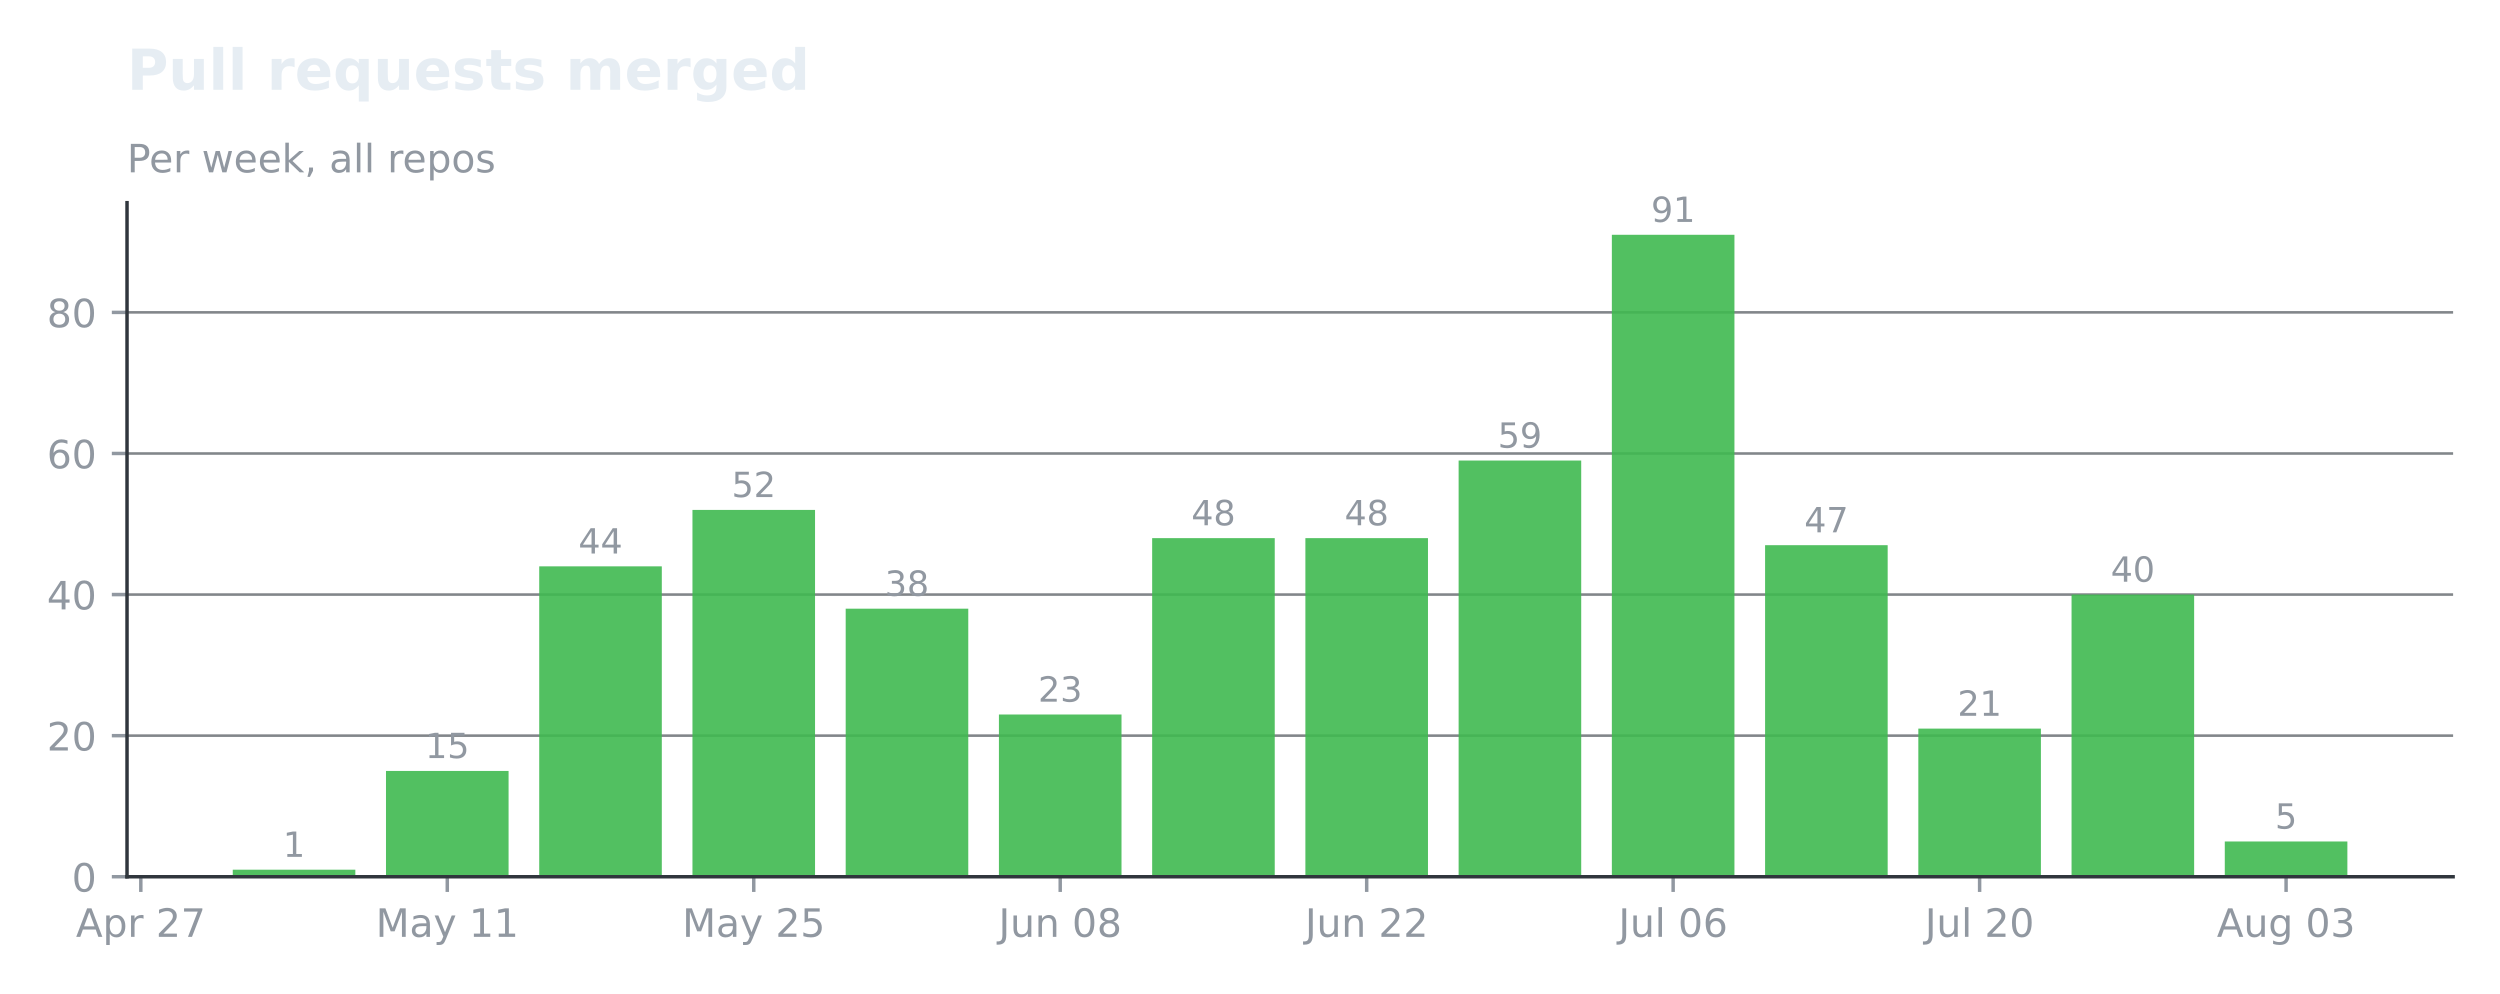
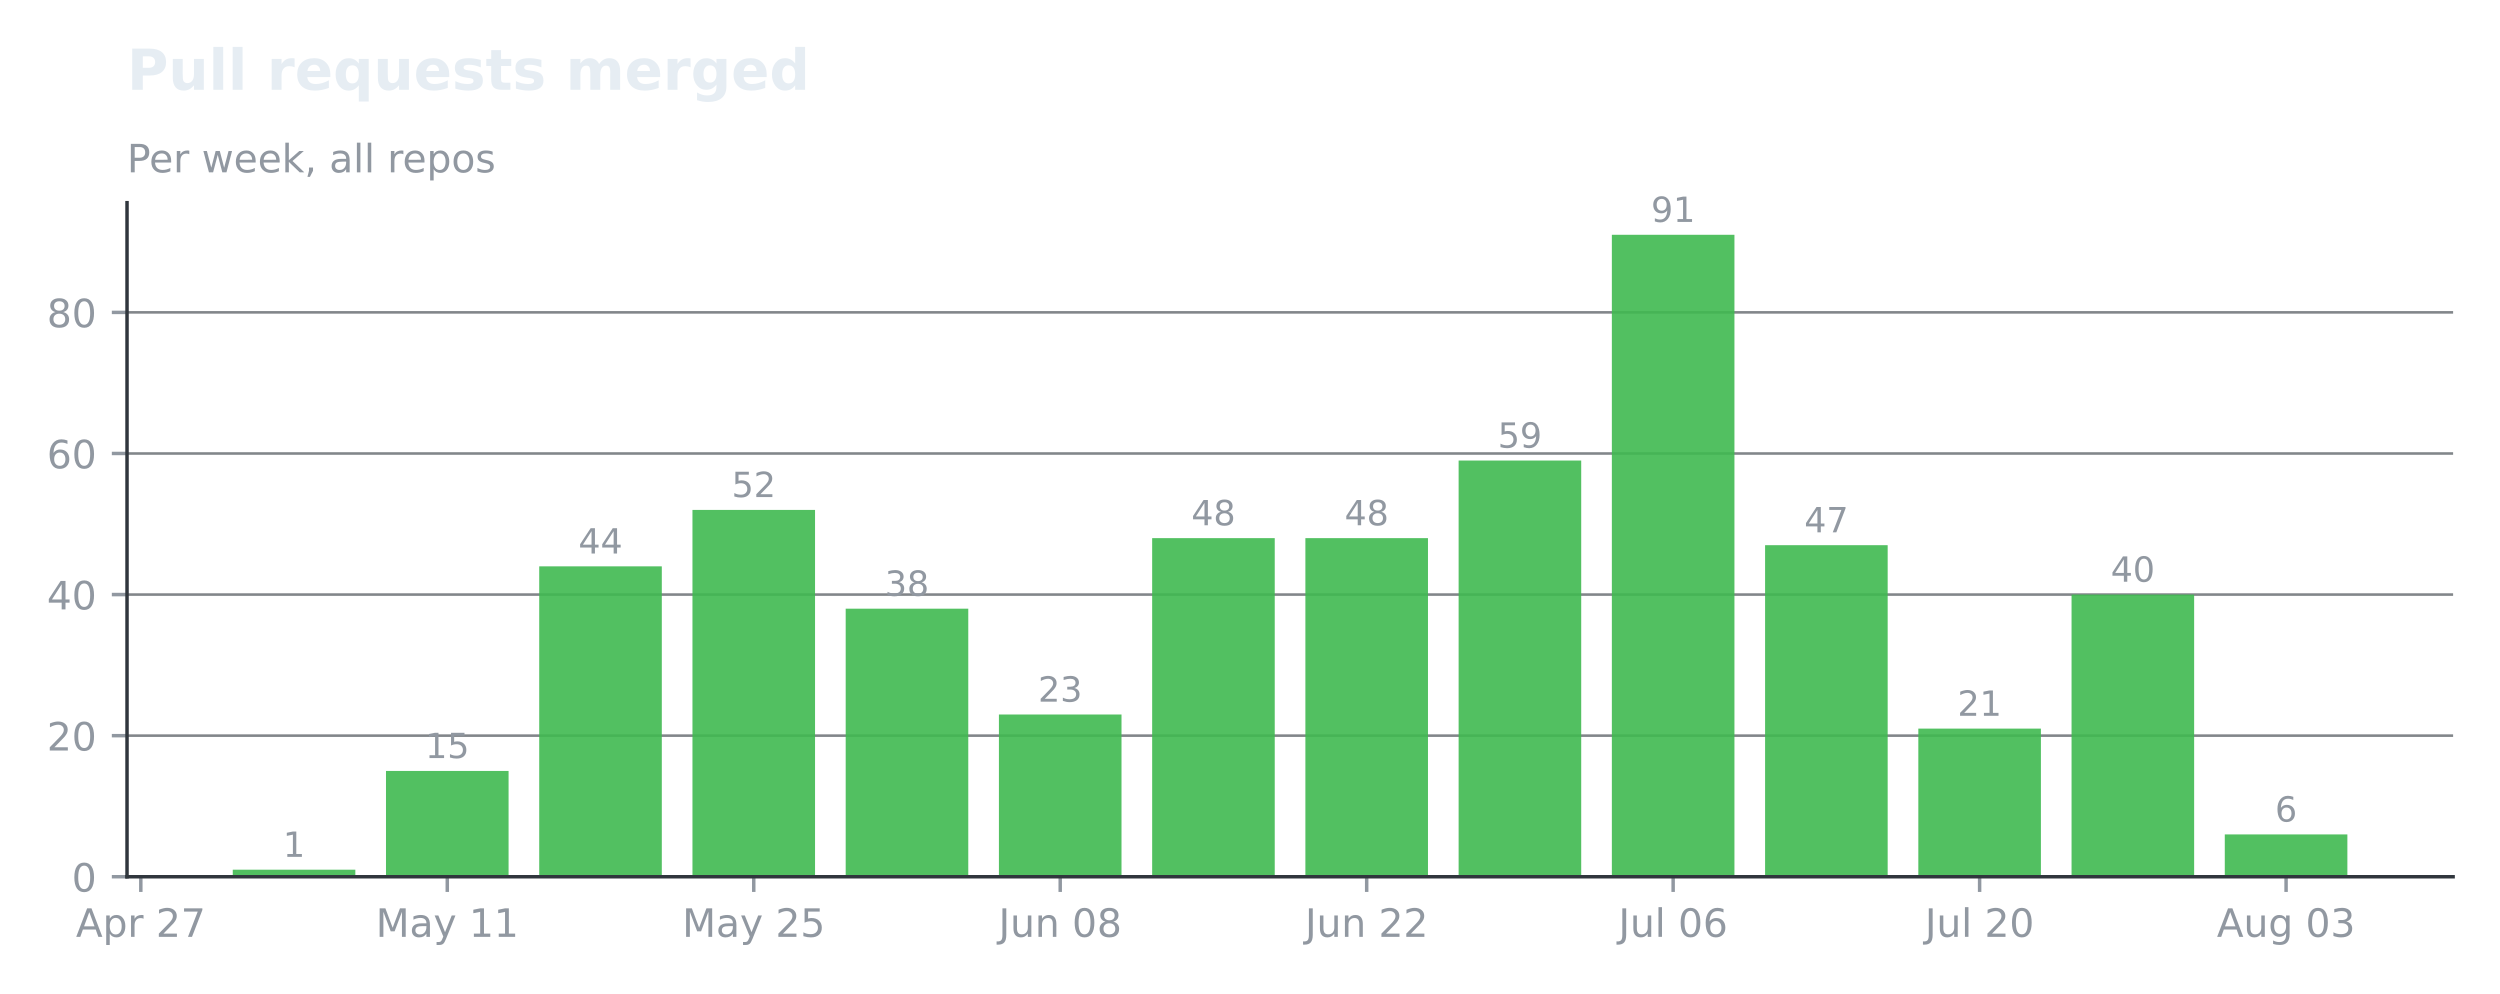
<svg xmlns="http://www.w3.org/2000/svg" xmlns:xlink="http://www.w3.org/1999/xlink" width="575.732pt" height="228.711pt" viewBox="0 0 575.732 228.711" version="1.1">
  <defs>
    <style type="text/css">*{stroke-linejoin: round; stroke-linecap: butt}</style>
  </defs>
  <g id="figure_1">
    <g id="patch_1">
      <path d="M 0 228.711  L 575.732 228.711  L 575.732 -0  L 0 -0  L 0 228.711  z " style="fill: none; opacity: 0" />
    </g>
    <g id="axes_1">
      <g id="patch_2">
        <path d="M 29.253 201.91  L 564.933 201.91  L 564.933 46.678  L 29.253 46.678  L 29.253 201.91  z " style="fill: none" />
      </g>
      <g id="matplotlib.axis_1">
        <g id="xtick_1">
          <g id="line2d_1">
            <defs>
-               <path id="mdc38dc7ea6" d="M 0 0  L 0 3.5  " style="stroke: #9198a1; stroke-width: 0.8" />
+               <path id="m3592eeba6b" d="M 0 0  L 0 3.5  " style="stroke: #9198a1; stroke-width: 0.8" />
            </defs>
            <g>
-               <use xlink:href="#mdc38dc7ea6" x="32.428" y="201.91" style="fill: #9198a1; stroke: #9198a1; stroke-width: 0.8" />
+               <use xlink:href="#m3592eeba6b" x="32.428" y="201.91" style="fill: #9198a1; stroke: #9198a1; stroke-width: 0.8" />
            </g>
          </g>
          <g id="text_1">
            <g style="fill: #9198a1" transform="translate(17.48706 215.7479) scale(0.09 -0.09)">
              <defs>
                <path id="DejaVuSans-24" d="M 2188 4044  L 1331 1722  L 3047 1722  L 2188 4044  z M 1831 4666  L 2547 4666  L 4325 0  L 3669 0  L 3244 1197  L 1141 1197  L 716 0  L 50 0  L 1831 4666  z " transform="scale(0.015625)" />
                <path id="DejaVuSans-53" d="M 1159 525  L 1159 -1331  L 581 -1331  L 581 3500  L 1159 3500  L 1159 2969  Q 1341 3281 1617 3432  Q 1894 3584 2278 3584  Q 2916 3584 3314 3078  Q 3713 2572 3713 1747  Q 3713 922 3314 415  Q 2916 -91 2278 -91  Q 1894 -91 1617 61  Q 1341 213 1159 525  z M 3116 1747  Q 3116 2381 2855 2742  Q 2594 3103 2138 3103  Q 1681 3103 1420 2742  Q 1159 2381 1159 1747  Q 1159 1113 1420 752  Q 1681 391 2138 391  Q 2594 391 2855 752  Q 3116 1113 3116 1747  z " transform="scale(0.015625)" />
                <path id="DejaVuSans-55" d="M 2631 2963  Q 2534 3019 2420 3045  Q 2306 3072 2169 3072  Q 1681 3072 1420 2755  Q 1159 2438 1159 1844  L 1159 0  L 581 0  L 581 3500  L 1159 3500  L 1159 2956  Q 1341 3275 1631 3429  Q 1922 3584 2338 3584  Q 2397 3584 2469 3576  Q 2541 3569 2628 3553  L 2631 2963  z " transform="scale(0.015625)" />
                <path id="DejaVuSans-3" transform="scale(0.015625)" />
                <path id="DejaVuSans-15" d="M 1228 531  L 3431 531  L 3431 0  L 469 0  L 469 531  Q 828 903 1448 1529  Q 2069 2156 2228 2338  Q 2531 2678 2651 2914  Q 2772 3150 2772 3378  Q 2772 3750 2511 3984  Q 2250 4219 1831 4219  Q 1534 4219 1204 4116  Q 875 4013 500 3803  L 500 4441  Q 881 4594 1212 4672  Q 1544 4750 1819 4750  Q 2544 4750 2975 4387  Q 3406 4025 3406 3419  Q 3406 3131 3298 2873  Q 3191 2616 2906 2266  Q 2828 2175 2409 1742  Q 1991 1309 1228 531  z " transform="scale(0.015625)" />
                <path id="DejaVuSans-1a" d="M 525 4666  L 3525 4666  L 3525 4397  L 1831 0  L 1172 0  L 2766 4134  L 525 4134  L 525 4666  z " transform="scale(0.015625)" />
              </defs>
              <use xlink:href="#DejaVuSans-24" />
              <use xlink:href="#DejaVuSans-53" transform="translate(68.40625 0)" />
              <use xlink:href="#DejaVuSans-55" transform="translate(131.8906 0)" />
              <use xlink:href="#DejaVuSans-3" transform="translate(173 0)" />
              <use xlink:href="#DejaVuSans-15" transform="translate(204.7812 0)" />
              <use xlink:href="#DejaVuSans-1a" transform="translate(268.4062 0)" />
            </g>
          </g>
        </g>
        <g id="xtick_2">
          <g id="line2d_2">
            <g>
-               <use xlink:href="#mdc38dc7ea6" x="103.006" y="201.91" style="fill: #9198a1; stroke: #9198a1; stroke-width: 0.8" />
+               <use xlink:href="#m3592eeba6b" x="103.006" y="201.91" style="fill: #9198a1; stroke: #9198a1; stroke-width: 0.8" />
            </g>
          </g>
          <g id="text_2">
            <g style="fill: #9198a1" transform="translate(86.54539 215.7479) scale(0.09 -0.09)">
              <defs>
                <path id="DejaVuSans-30" d="M 628 4666  L 1569 4666  L 2759 1491  L 3956 4666  L 4897 4666  L 4897 0  L 4281 0  L 4281 4097  L 3078 897  L 2444 897  L 1241 4097  L 1241 0  L 628 0  L 628 4666  z " transform="scale(0.015625)" />
                <path id="DejaVuSans-44" d="M 2194 1759  Q 1497 1759 1228 1600  Q 959 1441 959 1056  Q 959 750 1161 570  Q 1363 391 1709 391  Q 2188 391 2477 730  Q 2766 1069 2766 1631  L 2766 1759  L 2194 1759  z M 3341 1997  L 3341 0  L 2766 0  L 2766 531  Q 2569 213 2275 61  Q 1981 -91 1556 -91  Q 1019 -91 701 211  Q 384 513 384 1019  Q 384 1609 779 1909  Q 1175 2209 1959 2209  L 2766 2209  L 2766 2266  Q 2766 2663 2505 2880  Q 2244 3097 1772 3097  Q 1472 3097 1187 3025  Q 903 2953 641 2809  L 641 3341  Q 956 3463 1253 3523  Q 1550 3584 1831 3584  Q 2591 3584 2966 3190  Q 3341 2797 3341 1997  z " transform="scale(0.015625)" />
                <path id="DejaVuSans-5c" d="M 2059 -325  Q 1816 -950 1584 -1140  Q 1353 -1331 966 -1331  L 506 -1331  L 506 -850  L 844 -850  Q 1081 -850 1212 -737  Q 1344 -625 1503 -206  L 1606 56  L 191 3500  L 800 3500  L 1894 763  L 2988 3500  L 3597 3500  L 2059 -325  z " transform="scale(0.015625)" />
                <path id="DejaVuSans-14" d="M 794 531  L 1825 531  L 1825 4091  L 703 3866  L 703 4441  L 1819 4666  L 2450 4666  L 2450 531  L 3481 531  L 3481 0  L 794 0  L 794 531  z " transform="scale(0.015625)" />
              </defs>
              <use xlink:href="#DejaVuSans-30" />
              <use xlink:href="#DejaVuSans-44" transform="translate(86.28125 0)" />
              <use xlink:href="#DejaVuSans-5c" transform="translate(147.5625 0)" />
              <use xlink:href="#DejaVuSans-3" transform="translate(206.75 0)" />
              <use xlink:href="#DejaVuSans-14" transform="translate(238.5312 0)" />
              <use xlink:href="#DejaVuSans-14" transform="translate(302.1562 0)" />
            </g>
          </g>
        </g>
        <g id="xtick_3">
          <g id="line2d_3">
            <g>
-               <use xlink:href="#mdc38dc7ea6" x="173.583" y="201.91" style="fill: #9198a1; stroke: #9198a1; stroke-width: 0.8" />
+               <use xlink:href="#m3592eeba6b" x="173.583" y="201.91" style="fill: #9198a1; stroke: #9198a1; stroke-width: 0.8" />
            </g>
          </g>
          <g id="text_3">
            <g style="fill: #9198a1" transform="translate(157.1225 215.7479) scale(0.09 -0.09)">
              <defs>
                <path id="DejaVuSans-18" d="M 691 4666  L 3169 4666  L 3169 4134  L 1269 4134  L 1269 2991  Q 1406 3038 1543 3061  Q 1681 3084 1819 3084  Q 2600 3084 3056 2656  Q 3513 2228 3513 1497  Q 3513 744 3044 326  Q 2575 -91 1722 -91  Q 1428 -91 1123 -41  Q 819 9 494 109  L 494 744  Q 775 591 1075 516  Q 1375 441 1709 441  Q 2250 441 2565 725  Q 2881 1009 2881 1497  Q 2881 1984 2565 2268  Q 2250 2553 1709 2553  Q 1456 2553 1204 2497  Q 953 2441 691 2322  L 691 4666  z " transform="scale(0.015625)" />
              </defs>
              <use xlink:href="#DejaVuSans-30" />
              <use xlink:href="#DejaVuSans-44" transform="translate(86.28125 0)" />
              <use xlink:href="#DejaVuSans-5c" transform="translate(147.5625 0)" />
              <use xlink:href="#DejaVuSans-3" transform="translate(206.75 0)" />
              <use xlink:href="#DejaVuSans-15" transform="translate(238.5312 0)" />
              <use xlink:href="#DejaVuSans-18" transform="translate(302.1562 0)" />
            </g>
          </g>
        </g>
        <g id="xtick_4">
          <g id="line2d_4">
            <g>
-               <use xlink:href="#mdc38dc7ea6" x="244.16" y="201.91" style="fill: #9198a1; stroke: #9198a1; stroke-width: 0.8" />
+               <use xlink:href="#m3592eeba6b" x="244.16" y="201.91" style="fill: #9198a1; stroke: #9198a1; stroke-width: 0.8" />
            </g>
          </g>
          <g id="text_4">
            <g style="fill: #9198a1" transform="translate(229.972 215.7479) scale(0.09 -0.09)">
              <defs>
                <path id="DejaVuSans-2d" d="M 628 4666  L 1259 4666  L 1259 325  Q 1259 -519 939 -900  Q 619 -1281 -91 -1281  L -331 -1281  L -331 -750  L -134 -750  Q 284 -750 456 -515  Q 628 -281 628 325  L 628 4666  z " transform="scale(0.015625)" />
                <path id="DejaVuSans-58" d="M 544 1381  L 544 3500  L 1119 3500  L 1119 1403  Q 1119 906 1312 657  Q 1506 409 1894 409  Q 2359 409 2629 706  Q 2900 1003 2900 1516  L 2900 3500  L 3475 3500  L 3475 0  L 2900 0  L 2900 538  Q 2691 219 2414 64  Q 2138 -91 1772 -91  Q 1169 -91 856 284  Q 544 659 544 1381  z M 1991 3584  L 1991 3584  z " transform="scale(0.015625)" />
                <path id="DejaVuSans-51" d="M 3513 2113  L 3513 0  L 2938 0  L 2938 2094  Q 2938 2591 2744 2837  Q 2550 3084 2163 3084  Q 1697 3084 1428 2787  Q 1159 2491 1159 1978  L 1159 0  L 581 0  L 581 3500  L 1159 3500  L 1159 2956  Q 1366 3272 1645 3428  Q 1925 3584 2291 3584  Q 2894 3584 3203 3211  Q 3513 2838 3513 2113  z " transform="scale(0.015625)" />
                <path id="DejaVuSans-13" d="M 2034 4250  Q 1547 4250 1301 3770  Q 1056 3291 1056 2328  Q 1056 1369 1301 889  Q 1547 409 2034 409  Q 2525 409 2770 889  Q 3016 1369 3016 2328  Q 3016 3291 2770 3770  Q 2525 4250 2034 4250  z M 2034 4750  Q 2819 4750 3233 4129  Q 3647 3509 3647 2328  Q 3647 1150 3233 529  Q 2819 -91 2034 -91  Q 1250 -91 836 529  Q 422 1150 422 2328  Q 422 3509 836 4129  Q 1250 4750 2034 4750  z " transform="scale(0.015625)" />
                <path id="DejaVuSans-1b" d="M 2034 2216  Q 1584 2216 1326 1975  Q 1069 1734 1069 1313  Q 1069 891 1326 650  Q 1584 409 2034 409  Q 2484 409 2743 651  Q 3003 894 3003 1313  Q 3003 1734 2745 1975  Q 2488 2216 2034 2216  z M 1403 2484  Q 997 2584 770 2862  Q 544 3141 544 3541  Q 544 4100 942 4425  Q 1341 4750 2034 4750  Q 2731 4750 3128 4425  Q 3525 4100 3525 3541  Q 3525 3141 3298 2862  Q 3072 2584 2669 2484  Q 3125 2378 3379 2068  Q 3634 1759 3634 1313  Q 3634 634 3220 271  Q 2806 -91 2034 -91  Q 1263 -91 848 271  Q 434 634 434 1313  Q 434 1759 690 2068  Q 947 2378 1403 2484  z M 1172 3481  Q 1172 3119 1398 2916  Q 1625 2713 2034 2713  Q 2441 2713 2670 2916  Q 2900 3119 2900 3481  Q 2900 3844 2670 4047  Q 2441 4250 2034 4250  Q 1625 4250 1398 4047  Q 1172 3844 1172 3481  z " transform="scale(0.015625)" />
              </defs>
              <use xlink:href="#DejaVuSans-2d" />
              <use xlink:href="#DejaVuSans-58" transform="translate(29.5 0)" />
              <use xlink:href="#DejaVuSans-51" transform="translate(92.875 0)" />
              <use xlink:href="#DejaVuSans-3" transform="translate(156.25 0)" />
              <use xlink:href="#DejaVuSans-13" transform="translate(188.0312 0)" />
              <use xlink:href="#DejaVuSans-1b" transform="translate(251.6562 0)" />
            </g>
          </g>
        </g>
        <g id="xtick_5">
          <g id="line2d_5">
            <g>
-               <use xlink:href="#mdc38dc7ea6" x="314.737" y="201.91" style="fill: #9198a1; stroke: #9198a1; stroke-width: 0.8" />
+               <use xlink:href="#m3592eeba6b" x="314.737" y="201.91" style="fill: #9198a1; stroke: #9198a1; stroke-width: 0.8" />
            </g>
          </g>
          <g id="text_5">
            <g style="fill: #9198a1" transform="translate(300.5491 215.7479) scale(0.09 -0.09)">
              <use xlink:href="#DejaVuSans-2d" />
              <use xlink:href="#DejaVuSans-58" transform="translate(29.5 0)" />
              <use xlink:href="#DejaVuSans-51" transform="translate(92.875 0)" />
              <use xlink:href="#DejaVuSans-3" transform="translate(156.25 0)" />
              <use xlink:href="#DejaVuSans-15" transform="translate(188.0312 0)" />
              <use xlink:href="#DejaVuSans-15" transform="translate(251.6562 0)" />
            </g>
          </g>
        </g>
        <g id="xtick_6">
          <g id="line2d_6">
            <g>
-               <use xlink:href="#mdc38dc7ea6" x="385.314" y="201.91" style="fill: #9198a1; stroke: #9198a1; stroke-width: 0.8" />
+               <use xlink:href="#m3592eeba6b" x="385.314" y="201.91" style="fill: #9198a1; stroke: #9198a1; stroke-width: 0.8" />
            </g>
          </g>
          <g id="text_6">
            <g style="fill: #9198a1" transform="translate(372.7279 215.7486) scale(0.09 -0.09)">
              <defs>
                <path id="DejaVuSans-4f" d="M 603 4863  L 1178 4863  L 1178 0  L 603 0  L 603 4863  z " transform="scale(0.015625)" />
                <path id="DejaVuSans-19" d="M 2113 2584  Q 1688 2584 1439 2293  Q 1191 2003 1191 1497  Q 1191 994 1439 701  Q 1688 409 2113 409  Q 2538 409 2786 701  Q 3034 994 3034 1497  Q 3034 2003 2786 2293  Q 2538 2584 2113 2584  z M 3366 4563  L 3366 3988  Q 3128 4100 2886 4159  Q 2644 4219 2406 4219  Q 1781 4219 1451 3797  Q 1122 3375 1075 2522  Q 1259 2794 1537 2939  Q 1816 3084 2150 3084  Q 2853 3084 3261 2657  Q 3669 2231 3669 1497  Q 3669 778 3244 343  Q 2819 -91 2113 -91  Q 1303 -91 875 529  Q 447 1150 447 2328  Q 447 3434 972 4092  Q 1497 4750 2381 4750  Q 2619 4750 2861 4703  Q 3103 4656 3366 4563  z " transform="scale(0.015625)" />
              </defs>
              <use xlink:href="#DejaVuSans-2d" />
              <use xlink:href="#DejaVuSans-58" transform="translate(29.5 0)" />
              <use xlink:href="#DejaVuSans-4f" transform="translate(92.875 0)" />
              <use xlink:href="#DejaVuSans-3" transform="translate(120.6562 0)" />
              <use xlink:href="#DejaVuSans-13" transform="translate(152.4375 0)" />
              <use xlink:href="#DejaVuSans-19" transform="translate(216.0625 0)" />
            </g>
          </g>
        </g>
        <g id="xtick_7">
          <g id="line2d_7">
            <g>
-               <use xlink:href="#mdc38dc7ea6" x="455.891" y="201.91" style="fill: #9198a1; stroke: #9198a1; stroke-width: 0.8" />
+               <use xlink:href="#m3592eeba6b" x="455.891" y="201.91" style="fill: #9198a1; stroke: #9198a1; stroke-width: 0.8" />
            </g>
          </g>
          <g id="text_7">
            <g style="fill: #9198a1" transform="translate(443.305 215.7486) scale(0.09 -0.09)">
              <use xlink:href="#DejaVuSans-2d" />
              <use xlink:href="#DejaVuSans-58" transform="translate(29.5 0)" />
              <use xlink:href="#DejaVuSans-4f" transform="translate(92.875 0)" />
              <use xlink:href="#DejaVuSans-3" transform="translate(120.6562 0)" />
              <use xlink:href="#DejaVuSans-15" transform="translate(152.4375 0)" />
              <use xlink:href="#DejaVuSans-13" transform="translate(216.0625 0)" />
            </g>
          </g>
        </g>
        <g id="xtick_8">
          <g id="line2d_8">
            <g>
-               <use xlink:href="#mdc38dc7ea6" x="526.468" y="201.91" style="fill: #9198a1; stroke: #9198a1; stroke-width: 0.8" />
+               <use xlink:href="#m3592eeba6b" x="526.468" y="201.91" style="fill: #9198a1; stroke: #9198a1; stroke-width: 0.8" />
            </g>
          </g>
          <g id="text_8">
            <g style="fill: #9198a1" transform="translate(510.5246 215.7479) scale(0.09 -0.09)">
              <defs>
                <path id="DejaVuSans-4a" d="M 2906 1791  Q 2906 2416 2648 2759  Q 2391 3103 1925 3103  Q 1463 3103 1205 2759  Q 947 2416 947 1791  Q 947 1169 1205 825  Q 1463 481 1925 481  Q 2391 481 2648 825  Q 2906 1169 2906 1791  z M 3481 434  Q 3481 -459 3084 -895  Q 2688 -1331 1869 -1331  Q 1566 -1331 1297 -1286  Q 1028 -1241 775 -1147  L 775 -588  Q 1028 -725 1275 -790  Q 1522 -856 1778 -856  Q 2344 -856 2625 -561  Q 2906 -266 2906 331  L 2906 616  Q 2728 306 2450 153  Q 2172 0 1784 0  Q 1141 0 747 490  Q 353 981 353 1791  Q 353 2603 747 3093  Q 1141 3584 1784 3584  Q 2172 3584 2450 3431  Q 2728 3278 2906 2969  L 2906 3500  L 3481 3500  L 3481 434  z " transform="scale(0.015625)" />
                <path id="DejaVuSans-16" d="M 2597 2516  Q 3050 2419 3304 2112  Q 3559 1806 3559 1356  Q 3559 666 3084 287  Q 2609 -91 1734 -91  Q 1441 -91 1130 -33  Q 819 25 488 141  L 488 750  Q 750 597 1062 519  Q 1375 441 1716 441  Q 2309 441 2620 675  Q 2931 909 2931 1356  Q 2931 1769 2642 2001  Q 2353 2234 1838 2234  L 1294 2234  L 1294 2753  L 1863 2753  Q 2328 2753 2575 2939  Q 2822 3125 2822 3475  Q 2822 3834 2567 4026  Q 2313 4219 1838 4219  Q 1578 4219 1281 4162  Q 984 4106 628 3988  L 628 4550  Q 988 4650 1302 4700  Q 1616 4750 1894 4750  Q 2613 4750 3031 4423  Q 3450 4097 3450 3541  Q 3450 3153 3228 2886  Q 3006 2619 2597 2516  z " transform="scale(0.015625)" />
              </defs>
              <use xlink:href="#DejaVuSans-24" />
              <use xlink:href="#DejaVuSans-58" transform="translate(68.40625 0)" />
              <use xlink:href="#DejaVuSans-4a" transform="translate(131.7812 0)" />
              <use xlink:href="#DejaVuSans-3" transform="translate(195.2656 0)" />
              <use xlink:href="#DejaVuSans-13" transform="translate(227.0469 0)" />
              <use xlink:href="#DejaVuSans-16" transform="translate(290.6719 0)" />
            </g>
          </g>
        </g>
      </g>
      <g id="matplotlib.axis_2">
        <g id="ytick_1">
          <g id="line2d_9">
-             <path d="M 29.253 201.91  L 564.933 201.91  " clip-path="url(#p86c63578fa)" style="fill: none; stroke: #30363d; stroke-opacity: 0.6; stroke-width: 0.6; stroke-linecap: square" />
+             <path d="M 29.253 201.91  L 564.933 201.91  " clip-path="url(#pf06be803c5)" style="fill: none; stroke: #30363d; stroke-opacity: 0.6; stroke-width: 0.6; stroke-linecap: square" />
          </g>
          <g id="line2d_10">
            <defs>
-               <path id="m5ce9bf98bf" d="M 0 0  L -3.5 0  " style="stroke: #9198a1; stroke-width: 0.8" />
+               <path id="mcb8e1e4d88" d="M 0 0  L -3.5 0  " style="stroke: #9198a1; stroke-width: 0.8" />
            </defs>
            <g>
-               <use xlink:href="#m5ce9bf98bf" x="29.253" y="201.91" style="fill: #9198a1; stroke: #9198a1; stroke-width: 0.8" />
+               <use xlink:href="#mcb8e1e4d88" x="29.253" y="201.91" style="fill: #9198a1; stroke: #9198a1; stroke-width: 0.8" />
            </g>
          </g>
          <g id="text_9">
            <g style="fill: #9198a1" transform="translate(16.52625 205.3289) scale(0.09 -0.09)">
              <use xlink:href="#DejaVuSans-13" />
            </g>
          </g>
        </g>
        <g id="ytick_2">
          <g id="line2d_11">
-             <path d="M 29.253 169.418  L 564.933 169.418  " clip-path="url(#p86c63578fa)" style="fill: none; stroke: #30363d; stroke-opacity: 0.6; stroke-width: 0.6; stroke-linecap: square" />
+             <path d="M 29.253 169.418  L 564.933 169.418  " clip-path="url(#pf06be803c5)" style="fill: none; stroke: #30363d; stroke-opacity: 0.6; stroke-width: 0.6; stroke-linecap: square" />
          </g>
          <g id="line2d_12">
            <g>
-               <use xlink:href="#m5ce9bf98bf" x="29.253" y="169.418" style="fill: #9198a1; stroke: #9198a1; stroke-width: 0.8" />
+               <use xlink:href="#mcb8e1e4d88" x="29.253" y="169.418" style="fill: #9198a1; stroke: #9198a1; stroke-width: 0.8" />
            </g>
          </g>
          <g id="text_10">
            <g style="fill: #9198a1" transform="translate(10.8 172.8366) scale(0.09 -0.09)">
              <use xlink:href="#DejaVuSans-15" />
              <use xlink:href="#DejaVuSans-13" transform="translate(63.625 0)" />
            </g>
          </g>
        </g>
        <g id="ytick_3">
          <g id="line2d_13">
-             <path d="M 29.253 136.925  L 564.933 136.925  " clip-path="url(#p86c63578fa)" style="fill: none; stroke: #30363d; stroke-opacity: 0.6; stroke-width: 0.6; stroke-linecap: square" />
+             <path d="M 29.253 136.925  L 564.933 136.925  " clip-path="url(#pf06be803c5)" style="fill: none; stroke: #30363d; stroke-opacity: 0.6; stroke-width: 0.6; stroke-linecap: square" />
          </g>
          <g id="line2d_14">
            <g>
-               <use xlink:href="#m5ce9bf98bf" x="29.253" y="136.925" style="fill: #9198a1; stroke: #9198a1; stroke-width: 0.8" />
+               <use xlink:href="#mcb8e1e4d88" x="29.253" y="136.925" style="fill: #9198a1; stroke: #9198a1; stroke-width: 0.8" />
            </g>
          </g>
          <g id="text_11">
            <g style="fill: #9198a1" transform="translate(10.8 140.3443) scale(0.09 -0.09)">
              <defs>
                <path id="DejaVuSans-17" d="M 2419 4116  L 825 1625  L 2419 1625  L 2419 4116  z M 2253 4666  L 3047 4666  L 3047 1625  L 3713 1625  L 3713 1100  L 3047 1100  L 3047 0  L 2419 0  L 2419 1100  L 313 1100  L 313 1709  L 2253 4666  z " transform="scale(0.015625)" />
              </defs>
              <use xlink:href="#DejaVuSans-17" />
              <use xlink:href="#DejaVuSans-13" transform="translate(63.625 0)" />
            </g>
          </g>
        </g>
        <g id="ytick_4">
          <g id="line2d_15">
-             <path d="M 29.253 104.433  L 564.933 104.433  " clip-path="url(#p86c63578fa)" style="fill: none; stroke: #30363d; stroke-opacity: 0.6; stroke-width: 0.6; stroke-linecap: square" />
+             <path d="M 29.253 104.433  L 564.933 104.433  " clip-path="url(#pf06be803c5)" style="fill: none; stroke: #30363d; stroke-opacity: 0.6; stroke-width: 0.6; stroke-linecap: square" />
          </g>
          <g id="line2d_16">
            <g>
-               <use xlink:href="#m5ce9bf98bf" x="29.253" y="104.433" style="fill: #9198a1; stroke: #9198a1; stroke-width: 0.8" />
+               <use xlink:href="#mcb8e1e4d88" x="29.253" y="104.433" style="fill: #9198a1; stroke: #9198a1; stroke-width: 0.8" />
            </g>
          </g>
          <g id="text_12">
            <g style="fill: #9198a1" transform="translate(10.8 107.852) scale(0.09 -0.09)">
              <use xlink:href="#DejaVuSans-19" />
              <use xlink:href="#DejaVuSans-13" transform="translate(63.625 0)" />
            </g>
          </g>
        </g>
        <g id="ytick_5">
          <g id="line2d_17">
-             <path d="M 29.253 71.941  L 564.933 71.941  " clip-path="url(#p86c63578fa)" style="fill: none; stroke: #30363d; stroke-opacity: 0.6; stroke-width: 0.6; stroke-linecap: square" />
+             <path d="M 29.253 71.941  L 564.933 71.941  " clip-path="url(#pf06be803c5)" style="fill: none; stroke: #30363d; stroke-opacity: 0.6; stroke-width: 0.6; stroke-linecap: square" />
          </g>
          <g id="line2d_18">
            <g>
-               <use xlink:href="#m5ce9bf98bf" x="29.253" y="71.941" style="fill: #9198a1; stroke: #9198a1; stroke-width: 0.8" />
+               <use xlink:href="#mcb8e1e4d88" x="29.253" y="71.941" style="fill: #9198a1; stroke: #9198a1; stroke-width: 0.8" />
            </g>
          </g>
          <g id="text_13">
            <g style="fill: #9198a1" transform="translate(10.8 75.35968) scale(0.09 -0.09)">
              <use xlink:href="#DejaVuSans-1b" />
              <use xlink:href="#DejaVuSans-13" transform="translate(63.625 0)" />
            </g>
          </g>
        </g>
      </g>
      <g id="patch_3">
-         <path d="M 53.602 201.91  L 81.832 201.91  L 81.832 200.285  L 53.602 200.285  z " clip-path="url(#p86c63578fa)" style="fill: #3fb950; opacity: 0.9" />
+         <path d="M 53.602 201.91  L 81.832 201.91  L 81.832 200.285  L 53.602 200.285  z " clip-path="url(#pf06be803c5)" style="fill: #3fb950; opacity: 0.9" />
      </g>
      <g id="patch_4">
-         <path d="M 88.89 201.91  L 117.121 201.91  L 117.121 177.541  L 88.89 177.541  z " clip-path="url(#p86c63578fa)" style="fill: #3fb950; opacity: 0.9" />
+         <path d="M 88.89 201.91  L 117.121 201.91  L 117.121 177.541  L 88.89 177.541  z " clip-path="url(#pf06be803c5)" style="fill: #3fb950; opacity: 0.9" />
      </g>
      <g id="patch_5">
-         <path d="M 124.179 201.91  L 152.409 201.91  L 152.409 130.427  L 124.179 130.427  z " clip-path="url(#p86c63578fa)" style="fill: #3fb950; opacity: 0.9" />
+         <path d="M 124.179 201.91  L 152.409 201.91  L 152.409 130.427  L 124.179 130.427  z " clip-path="url(#pf06be803c5)" style="fill: #3fb950; opacity: 0.9" />
      </g>
      <g id="patch_6">
-         <path d="M 159.467 201.91  L 187.698 201.91  L 187.698 117.43  L 159.467 117.43  z " clip-path="url(#p86c63578fa)" style="fill: #3fb950; opacity: 0.9" />
+         <path d="M 159.467 201.91  L 187.698 201.91  L 187.698 117.43  L 159.467 117.43  z " clip-path="url(#pf06be803c5)" style="fill: #3fb950; opacity: 0.9" />
      </g>
      <g id="patch_7">
-         <path d="M 194.756 201.91  L 222.987 201.91  L 222.987 140.175  L 194.756 140.175  z " clip-path="url(#p86c63578fa)" style="fill: #3fb950; opacity: 0.9" />
+         <path d="M 194.756 201.91  L 222.987 201.91  L 222.987 140.175  L 194.756 140.175  z " clip-path="url(#pf06be803c5)" style="fill: #3fb950; opacity: 0.9" />
      </g>
      <g id="patch_8">
-         <path d="M 230.044 201.91  L 258.275 201.91  L 258.275 164.544  L 230.044 164.544  z " clip-path="url(#p86c63578fa)" style="fill: #3fb950; opacity: 0.9" />
+         <path d="M 230.044 201.91  L 258.275 201.91  L 258.275 164.544  L 230.044 164.544  z " clip-path="url(#pf06be803c5)" style="fill: #3fb950; opacity: 0.9" />
      </g>
      <g id="patch_9">
-         <path d="M 265.333 201.91  L 293.564 201.91  L 293.564 123.928  L 265.333 123.928  z " clip-path="url(#p86c63578fa)" style="fill: #3fb950; opacity: 0.9" />
+         <path d="M 265.333 201.91  L 293.564 201.91  L 293.564 123.928  L 265.333 123.928  z " clip-path="url(#pf06be803c5)" style="fill: #3fb950; opacity: 0.9" />
      </g>
      <g id="patch_10">
-         <path d="M 300.621 201.91  L 328.852 201.91  L 328.852 123.928  L 300.621 123.928  z " clip-path="url(#p86c63578fa)" style="fill: #3fb950; opacity: 0.9" />
+         <path d="M 300.621 201.91  L 328.852 201.91  L 328.852 123.928  L 300.621 123.928  z " clip-path="url(#pf06be803c5)" style="fill: #3fb950; opacity: 0.9" />
      </g>
      <g id="patch_11">
-         <path d="M 335.91 201.91  L 364.141 201.91  L 364.141 106.058  L 335.91 106.058  z " clip-path="url(#p86c63578fa)" style="fill: #3fb950; opacity: 0.9" />
+         <path d="M 335.91 201.91  L 364.141 201.91  L 364.141 106.058  L 335.91 106.058  z " clip-path="url(#pf06be803c5)" style="fill: #3fb950; opacity: 0.9" />
      </g>
      <g id="patch_12">
-         <path d="M 371.198 201.91  L 399.429 201.91  L 399.429 54.07  L 371.198 54.07  z " clip-path="url(#p86c63578fa)" style="fill: #3fb950; opacity: 0.9" />
+         <path d="M 371.198 201.91  L 399.429 201.91  L 399.429 54.07  L 371.198 54.07  z " clip-path="url(#pf06be803c5)" style="fill: #3fb950; opacity: 0.9" />
      </g>
      <g id="patch_13">
-         <path d="M 406.487 201.91  L 434.718 201.91  L 434.718 125.553  L 406.487 125.553  z " clip-path="url(#p86c63578fa)" style="fill: #3fb950; opacity: 0.9" />
+         <path d="M 406.487 201.91  L 434.718 201.91  L 434.718 125.553  L 406.487 125.553  z " clip-path="url(#pf06be803c5)" style="fill: #3fb950; opacity: 0.9" />
      </g>
      <g id="patch_14">
-         <path d="M 441.776 201.91  L 470.006 201.91  L 470.006 167.793  L 441.776 167.793  z " clip-path="url(#p86c63578fa)" style="fill: #3fb950; opacity: 0.9" />
+         <path d="M 441.776 201.91  L 470.006 201.91  L 470.006 167.793  L 441.776 167.793  z " clip-path="url(#pf06be803c5)" style="fill: #3fb950; opacity: 0.9" />
      </g>
      <g id="patch_15">
-         <path d="M 477.064 201.91  L 505.295 201.91  L 505.295 136.925  L 477.064 136.925  z " clip-path="url(#p86c63578fa)" style="fill: #3fb950; opacity: 0.9" />
+         <path d="M 477.064 201.91  L 505.295 201.91  L 505.295 136.925  L 477.064 136.925  z " clip-path="url(#pf06be803c5)" style="fill: #3fb950; opacity: 0.9" />
      </g>
      <g id="patch_16">
-         <path d="M 512.353 201.91  L 540.583 201.91  L 540.583 193.787  L 512.353 193.787  z " clip-path="url(#p86c63578fa)" style="fill: #3fb950; opacity: 0.9" />
+         <path d="M 512.353 201.91  L 540.583 201.91  L 540.583 192.162  L 512.353 192.162  z " clip-path="url(#pf06be803c5)" style="fill: #3fb950; opacity: 0.9" />
      </g>
      <g id="patch_17">
        <path d="M 29.253 201.91  L 29.253 46.678  " style="fill: none; stroke: #30363d; stroke-width: 0.8; stroke-linejoin: miter; stroke-linecap: square" />
      </g>
      <g id="patch_18">
        <path d="M 29.253 201.91  L 564.933 201.91  " style="fill: none; stroke: #30363d; stroke-width: 0.8; stroke-linejoin: miter; stroke-linecap: square" />
      </g>
      <g id="text_14">
        <g style="fill: #9198a1" transform="translate(65.17201 197.3286) scale(0.08 -0.08)">
          <use xlink:href="#DejaVuSans-14" />
        </g>
      </g>
      <g id="text_15">
        <g style="fill: #9198a1" transform="translate(97.91554 174.5839) scale(0.08 -0.08)">
          <use xlink:href="#DejaVuSans-14" />
          <use xlink:href="#DejaVuSans-18" transform="translate(63.625 0)" />
        </g>
      </g>
      <g id="text_16">
        <g style="fill: #9198a1" transform="translate(133.2041 127.4701) scale(0.08 -0.08)">
          <use xlink:href="#DejaVuSans-17" />
          <use xlink:href="#DejaVuSans-17" transform="translate(63.625 0)" />
        </g>
      </g>
      <g id="text_17">
        <g style="fill: #9198a1" transform="translate(168.4926 114.4732) scale(0.08 -0.08)">
          <use xlink:href="#DejaVuSans-18" />
          <use xlink:href="#DejaVuSans-15" transform="translate(63.625 0)" />
        </g>
      </g>
      <g id="text_18">
        <g style="fill: #9198a1" transform="translate(203.7812 137.2178) scale(0.08 -0.08)">
          <use xlink:href="#DejaVuSans-16" />
          <use xlink:href="#DejaVuSans-1b" transform="translate(63.625 0)" />
        </g>
      </g>
      <g id="text_19">
        <g style="fill: #9198a1" transform="translate(239.0697 161.587) scale(0.08 -0.08)">
          <use xlink:href="#DejaVuSans-15" />
          <use xlink:href="#DejaVuSans-16" transform="translate(63.625 0)" />
        </g>
      </g>
      <g id="text_20">
        <g style="fill: #9198a1" transform="translate(274.3582 120.9716) scale(0.08 -0.08)">
          <use xlink:href="#DejaVuSans-17" />
          <use xlink:href="#DejaVuSans-1b" transform="translate(63.625 0)" />
        </g>
      </g>
      <g id="text_21">
        <g style="fill: #9198a1" transform="translate(309.6468 120.9716) scale(0.08 -0.08)">
          <use xlink:href="#DejaVuSans-17" />
          <use xlink:href="#DejaVuSans-1b" transform="translate(63.625 0)" />
        </g>
      </g>
      <g id="text_22">
        <g style="fill: #9198a1" transform="translate(344.9353 103.1009) scale(0.08 -0.08)">
          <defs>
            <path id="DejaVuSans-1c" d="M 703 97  L 703 672  Q 941 559 1184 500  Q 1428 441 1663 441  Q 2288 441 2617 861  Q 2947 1281 2994 2138  Q 2813 1869 2534 1725  Q 2256 1581 1919 1581  Q 1219 1581 811 2004  Q 403 2428 403 3163  Q 403 3881 828 4315  Q 1253 4750 1959 4750  Q 2769 4750 3195 4129  Q 3622 3509 3622 2328  Q 3622 1225 3098 567  Q 2575 -91 1691 -91  Q 1453 -91 1209 -44  Q 966 3 703 97  z M 1959 2075  Q 2384 2075 2632 2365  Q 2881 2656 2881 3163  Q 2881 3666 2632 3958  Q 2384 4250 1959 4250  Q 1534 4250 1286 3958  Q 1038 3666 1038 3163  Q 1038 2656 1286 2365  Q 1534 2075 1959 2075  z " transform="scale(0.015625)" />
          </defs>
          <use xlink:href="#DejaVuSans-18" />
          <use xlink:href="#DejaVuSans-1c" transform="translate(63.625 0)" />
        </g>
      </g>
      <g id="text_23">
        <g style="fill: #9198a1" transform="translate(380.2238 51.11317) scale(0.08 -0.08)">
          <use xlink:href="#DejaVuSans-1c" />
          <use xlink:href="#DejaVuSans-14" transform="translate(63.625 0)" />
        </g>
      </g>
      <g id="text_24">
        <g style="fill: #9198a1" transform="translate(415.5124 122.5962) scale(0.08 -0.08)">
          <use xlink:href="#DejaVuSans-17" />
          <use xlink:href="#DejaVuSans-1a" transform="translate(63.625 0)" />
        </g>
      </g>
      <g id="text_25">
        <g style="fill: #9198a1" transform="translate(450.8009 164.8362) scale(0.08 -0.08)">
          <use xlink:href="#DejaVuSans-15" />
          <use xlink:href="#DejaVuSans-14" transform="translate(63.625 0)" />
        </g>
      </g>
      <g id="text_26">
        <g style="fill: #9198a1" transform="translate(486.0895 133.9686) scale(0.08 -0.08)">
          <use xlink:href="#DejaVuSans-17" />
          <use xlink:href="#DejaVuSans-13" transform="translate(63.625 0)" />
        </g>
      </g>
      <g id="text_27">
-         <g style="fill: #9198a1" transform="translate(523.923 190.8301) scale(0.08 -0.08)">
-           <use xlink:href="#DejaVuSans-18" />
+         <g style="fill: #9198a1" transform="translate(523.923 189.2055) scale(0.08 -0.08)">
+           <use xlink:href="#DejaVuSans-19" />
        </g>
      </g>
      <g id="text_28">
        <g style="fill: #9198a1" transform="translate(29.2525 39.69253) scale(0.09 -0.09)">
          <defs>
            <path id="DejaVuSans-33" d="M 1259 4147  L 1259 2394  L 2053 2394  Q 2494 2394 2734 2622  Q 2975 2850 2975 3272  Q 2975 3691 2734 3919  Q 2494 4147 2053 4147  L 1259 4147  z M 628 4666  L 2053 4666  Q 2838 4666 3239 4311  Q 3641 3956 3641 3272  Q 3641 2581 3239 2228  Q 2838 1875 2053 1875  L 1259 1875  L 1259 0  L 628 0  L 628 4666  z " transform="scale(0.015625)" />
            <path id="DejaVuSans-48" d="M 3597 1894  L 3597 1613  L 953 1613  Q 991 1019 1311 708  Q 1631 397 2203 397  Q 2534 397 2845 478  Q 3156 559 3463 722  L 3463 178  Q 3153 47 2828 -22  Q 2503 -91 2169 -91  Q 1331 -91 842 396  Q 353 884 353 1716  Q 353 2575 817 3079  Q 1281 3584 2069 3584  Q 2775 3584 3186 3129  Q 3597 2675 3597 1894  z M 3022 2063  Q 3016 2534 2758 2815  Q 2500 3097 2075 3097  Q 1594 3097 1305 2825  Q 1016 2553 972 2059  L 3022 2063  z " transform="scale(0.015625)" />
            <path id="DejaVuSans-5a" d="M 269 3500  L 844 3500  L 1563 769  L 2278 3500  L 2956 3500  L 3675 769  L 4391 3500  L 4966 3500  L 4050 0  L 3372 0  L 2619 2869  L 1863 0  L 1184 0  L 269 3500  z " transform="scale(0.015625)" />
            <path id="DejaVuSans-4e" d="M 581 4863  L 1159 4863  L 1159 1991  L 2875 3500  L 3609 3500  L 1753 1863  L 3688 0  L 2938 0  L 1159 1709  L 1159 0  L 581 0  L 581 4863  z " transform="scale(0.015625)" />
            <path id="DejaVuSans-f" d="M 750 794  L 1409 794  L 1409 256  L 897 -744  L 494 -744  L 750 256  L 750 794  z " transform="scale(0.015625)" />
            <path id="DejaVuSans-52" d="M 1959 3097  Q 1497 3097 1228 2736  Q 959 2375 959 1747  Q 959 1119 1226 758  Q 1494 397 1959 397  Q 2419 397 2687 759  Q 2956 1122 2956 1747  Q 2956 2369 2687 2733  Q 2419 3097 1959 3097  z M 1959 3584  Q 2709 3584 3137 3096  Q 3566 2609 3566 1747  Q 3566 888 3137 398  Q 2709 -91 1959 -91  Q 1206 -91 779 398  Q 353 888 353 1747  Q 353 2609 779 3096  Q 1206 3584 1959 3584  z " transform="scale(0.015625)" />
            <path id="DejaVuSans-56" d="M 2834 3397  L 2834 2853  Q 2591 2978 2328 3040  Q 2066 3103 1784 3103  Q 1356 3103 1142 2972  Q 928 2841 928 2578  Q 928 2378 1081 2264  Q 1234 2150 1697 2047  L 1894 2003  Q 2506 1872 2764 1633  Q 3022 1394 3022 966  Q 3022 478 2636 193  Q 2250 -91 1575 -91  Q 1294 -91 989 -36  Q 684 19 347 128  L 347 722  Q 666 556 975 473  Q 1284 391 1588 391  Q 1994 391 2212 530  Q 2431 669 2431 922  Q 2431 1156 2273 1281  Q 2116 1406 1581 1522  L 1381 1569  Q 847 1681 609 1914  Q 372 2147 372 2553  Q 372 3047 722 3315  Q 1072 3584 1716 3584  Q 2034 3584 2315 3537  Q 2597 3491 2834 3397  z " transform="scale(0.015625)" />
          </defs>
          <use xlink:href="#DejaVuSans-33" />
          <use xlink:href="#DejaVuSans-48" transform="translate(56.73438 0)" />
          <use xlink:href="#DejaVuSans-55" transform="translate(118.2656 0)" />
          <use xlink:href="#DejaVuSans-3" transform="translate(159.375 0)" />
          <use xlink:href="#DejaVuSans-5a" transform="translate(191.1562 0)" />
          <use xlink:href="#DejaVuSans-48" transform="translate(272.9375 0)" />
          <use xlink:href="#DejaVuSans-48" transform="translate(334.4688 0)" />
          <use xlink:href="#DejaVuSans-4e" transform="translate(396 0)" />
          <use xlink:href="#DejaVuSans-f" transform="translate(453.9062 0)" />
          <use xlink:href="#DejaVuSans-3" transform="translate(485.6875 0)" />
          <use xlink:href="#DejaVuSans-44" transform="translate(517.4688 0)" />
          <use xlink:href="#DejaVuSans-4f" transform="translate(578.75 0)" />
          <use xlink:href="#DejaVuSans-4f" transform="translate(606.5312 0)" />
          <use xlink:href="#DejaVuSans-3" transform="translate(634.3125 0)" />
          <use xlink:href="#DejaVuSans-55" transform="translate(666.0938 0)" />
          <use xlink:href="#DejaVuSans-48" transform="translate(705 0)" />
          <use xlink:href="#DejaVuSans-53" transform="translate(766.5312 0)" />
          <use xlink:href="#DejaVuSans-52" transform="translate(830.0156 0)" />
          <use xlink:href="#DejaVuSans-56" transform="translate(891.2031 0)" />
        </g>
      </g>
      <g id="text_29">
        <g style="fill: #e6edf3" transform="translate(29.2525 20.67797) scale(0.13 -0.13)">
          <defs>
            <path id="DejaVuSans-Bold-33" d="M 588 4666  L 2584 4666  Q 3475 4666 3951 4270  Q 4428 3875 4428 3144  Q 4428 2409 3951 2014  Q 3475 1619 2584 1619  L 1791 1619  L 1791 0  L 588 0  L 588 4666  z M 1791 3794  L 1791 2491  L 2456 2491  Q 2806 2491 2997 2661  Q 3188 2831 3188 3144  Q 3188 3456 2997 3625  Q 2806 3794 2456 3794  L 1791 3794  z " transform="scale(0.015625)" />
            <path id="DejaVuSans-Bold-58" d="M 500 1363  L 500 3500  L 1625 3500  L 1625 3150  Q 1625 2866 1622 2436  Q 1619 2006 1619 1863  Q 1619 1441 1641 1255  Q 1663 1069 1716 984  Q 1784 875 1895 815  Q 2006 756 2150 756  Q 2500 756 2700 1025  Q 2900 1294 2900 1772  L 2900 3500  L 4019 3500  L 4019 0  L 2900 0  L 2900 506  Q 2647 200 2364 54  Q 2081 -91 1741 -91  Q 1134 -91 817 281  Q 500 653 500 1363  z " transform="scale(0.015625)" />
            <path id="DejaVuSans-Bold-4f" d="M 538 4863  L 1656 4863  L 1656 0  L 538 0  L 538 4863  z " transform="scale(0.015625)" />
            <path id="DejaVuSans-Bold-3" transform="scale(0.015625)" />
            <path id="DejaVuSans-Bold-55" d="M 3138 2547  Q 2991 2616 2845 2648  Q 2700 2681 2553 2681  Q 2122 2681 1889 2404  Q 1656 2128 1656 1613  L 1656 0  L 538 0  L 538 3500  L 1656 3500  L 1656 2925  Q 1872 3269 2151 3426  Q 2431 3584 2822 3584  Q 2878 3584 2943 3579  Q 3009 3575 3134 3559  L 3138 2547  z " transform="scale(0.015625)" />
            <path id="DejaVuSans-Bold-48" d="M 4031 1759  L 4031 1441  L 1416 1441  Q 1456 1047 1700 850  Q 1944 653 2381 653  Q 2734 653 3104 758  Q 3475 863 3866 1075  L 3866 213  Q 3469 63 3072 -14  Q 2675 -91 2278 -91  Q 1328 -91 801 392  Q 275 875 275 1747  Q 275 2603 792 3093  Q 1309 3584 2216 3584  Q 3041 3584 3536 3087  Q 4031 2591 4031 1759  z M 2881 2131  Q 2881 2450 2695 2645  Q 2509 2841 2209 2841  Q 1884 2841 1681 2658  Q 1478 2475 1428 2131  L 2881 2131  z " transform="scale(0.015625)" />
            <path id="DejaVuSans-Bold-54" d="M 2181 2772  Q 1825 2772 1636 2509  Q 1447 2247 1447 1747  Q 1447 1247 1636 984  Q 1825 722 2181 722  Q 2541 722 2730 984  Q 2919 1247 2919 1747  Q 2919 2247 2730 2509  Q 2541 2772 2181 2772  z M 2919 506  Q 2688 197 2409 53  Q 2131 -91 1766 -91  Q 1119 -91 703 423  Q 288 938 288 1747  Q 288 2556 703 3067  Q 1119 3578 1766 3578  Q 2131 3578 2409 3434  Q 2688 3291 2919 2981  L 2919 3500  L 4044 3500  L 4044 -1331  L 2919 -1331  L 2919 506  z " transform="scale(0.015625)" />
            <path id="DejaVuSans-Bold-56" d="M 3272 3391  L 3272 2541  Q 2913 2691 2578 2766  Q 2244 2841 1947 2841  Q 1628 2841 1473 2761  Q 1319 2681 1319 2516  Q 1319 2381 1436 2309  Q 1553 2238 1856 2203  L 2053 2175  Q 2913 2066 3209 1816  Q 3506 1566 3506 1031  Q 3506 472 3093 190  Q 2681 -91 1863 -91  Q 1516 -91 1145 -36  Q 775 19 384 128  L 384 978  Q 719 816 1070 734  Q 1422 653 1784 653  Q 2113 653 2278 743  Q 2444 834 2444 1013  Q 2444 1163 2330 1236  Q 2216 1309 1875 1350  L 1678 1375  Q 931 1469 631 1722  Q 331 1975 331 2491  Q 331 3047 712 3315  Q 1094 3584 1881 3584  Q 2191 3584 2531 3537  Q 2872 3491 3272 3391  z " transform="scale(0.015625)" />
            <path id="DejaVuSans-Bold-57" d="M 1759 4494  L 1759 3500  L 2913 3500  L 2913 2700  L 1759 2700  L 1759 1216  Q 1759 972 1856 886  Q 1953 800 2241 800  L 2816 800  L 2816 0  L 1856 0  Q 1194 0 917 276  Q 641 553 641 1216  L 641 2700  L 84 2700  L 84 3500  L 641 3500  L 641 4494  L 1759 4494  z " transform="scale(0.015625)" />
            <path id="DejaVuSans-Bold-50" d="M 3781 2919  Q 3994 3244 4286 3414  Q 4578 3584 4928 3584  Q 5531 3584 5847 3212  Q 6163 2841 6163 2131  L 6163 0  L 5038 0  L 5038 1825  Q 5041 1866 5042 1909  Q 5044 1953 5044 2034  Q 5044 2406 4934 2573  Q 4825 2741 4581 2741  Q 4263 2741 4089 2478  Q 3916 2216 3909 1719  L 3909 0  L 2784 0  L 2784 1825  Q 2784 2406 2684 2573  Q 2584 2741 2328 2741  Q 2006 2741 1831 2477  Q 1656 2213 1656 1722  L 1656 0  L 531 0  L 531 3500  L 1656 3500  L 1656 2988  Q 1863 3284 2130 3434  Q 2397 3584 2719 3584  Q 3081 3584 3359 3409  Q 3638 3234 3781 2919  z " transform="scale(0.015625)" />
            <path id="DejaVuSans-Bold-4a" d="M 2919 594  Q 2688 288 2409 144  Q 2131 0 1766 0  Q 1125 0 706 504  Q 288 1009 288 1791  Q 288 2575 706 3076  Q 1125 3578 1766 3578  Q 2131 3578 2409 3434  Q 2688 3291 2919 2981  L 2919 3500  L 4044 3500  L 4044 353  Q 4044 -491 3511 -936  Q 2978 -1381 1966 -1381  Q 1638 -1381 1331 -1331  Q 1025 -1281 716 -1178  L 716 -306  Q 1009 -475 1290 -558  Q 1572 -641 1856 -641  Q 2406 -641 2662 -400  Q 2919 -159 2919 353  L 2919 594  z M 2181 2772  Q 1834 2772 1640 2515  Q 1447 2259 1447 1791  Q 1447 1309 1634 1061  Q 1822 813 2181 813  Q 2531 813 2725 1069  Q 2919 1325 2919 1791  Q 2919 2259 2725 2515  Q 2531 2772 2181 2772  z " transform="scale(0.015625)" />
            <path id="DejaVuSans-Bold-47" d="M 2919 2988  L 2919 4863  L 4044 4863  L 4044 0  L 2919 0  L 2919 506  Q 2688 197 2409 53  Q 2131 -91 1766 -91  Q 1119 -91 703 423  Q 288 938 288 1747  Q 288 2556 703 3070  Q 1119 3584 1766 3584  Q 2128 3584 2408 3439  Q 2688 3294 2919 2988  z M 2181 722  Q 2541 722 2730 984  Q 2919 1247 2919 1747  Q 2919 2247 2730 2509  Q 2541 2772 2181 2772  Q 1825 2772 1636 2509  Q 1447 2247 1447 1747  Q 1447 1247 1636 984  Q 1825 722 2181 722  z " transform="scale(0.015625)" />
          </defs>
          <use xlink:href="#DejaVuSans-Bold-33" />
          <use xlink:href="#DejaVuSans-Bold-58" transform="translate(73.29688 0)" />
          <use xlink:href="#DejaVuSans-Bold-4f" transform="translate(144.4844 0)" />
          <use xlink:href="#DejaVuSans-Bold-4f" transform="translate(178.7656 0)" />
          <use xlink:href="#DejaVuSans-Bold-3" transform="translate(213.0469 0)" />
          <use xlink:href="#DejaVuSans-Bold-55" transform="translate(247.8594 0)" />
          <use xlink:href="#DejaVuSans-Bold-48" transform="translate(297.1719 0)" />
          <use xlink:href="#DejaVuSans-Bold-54" transform="translate(365 0)" />
          <use xlink:href="#DejaVuSans-Bold-58" transform="translate(436.5781 0)" />
          <use xlink:href="#DejaVuSans-Bold-48" transform="translate(507.7656 0)" />
          <use xlink:href="#DejaVuSans-Bold-56" transform="translate(575.5938 0)" />
          <use xlink:href="#DejaVuSans-Bold-57" transform="translate(635.1094 0)" />
          <use xlink:href="#DejaVuSans-Bold-56" transform="translate(682.9062 0)" />
          <use xlink:href="#DejaVuSans-Bold-3" transform="translate(742.4219 0)" />
          <use xlink:href="#DejaVuSans-Bold-50" transform="translate(777.2344 0)" />
          <use xlink:href="#DejaVuSans-Bold-48" transform="translate(881.4375 0)" />
          <use xlink:href="#DejaVuSans-Bold-55" transform="translate(949.2656 0)" />
          <use xlink:href="#DejaVuSans-Bold-4a" transform="translate(998.5781 0)" />
          <use xlink:href="#DejaVuSans-Bold-48" transform="translate(1070.156 0)" />
          <use xlink:href="#DejaVuSans-Bold-47" transform="translate(1137.984 0)" />
        </g>
      </g>
    </g>
  </g>
  <defs>
-     <clipPath id="p86c63578fa">
+     <clipPath id="pf06be803c5">
      <rect x="29.253" y="46.678" width="535.68" height="155.232" />
    </clipPath>
  </defs>
</svg>
